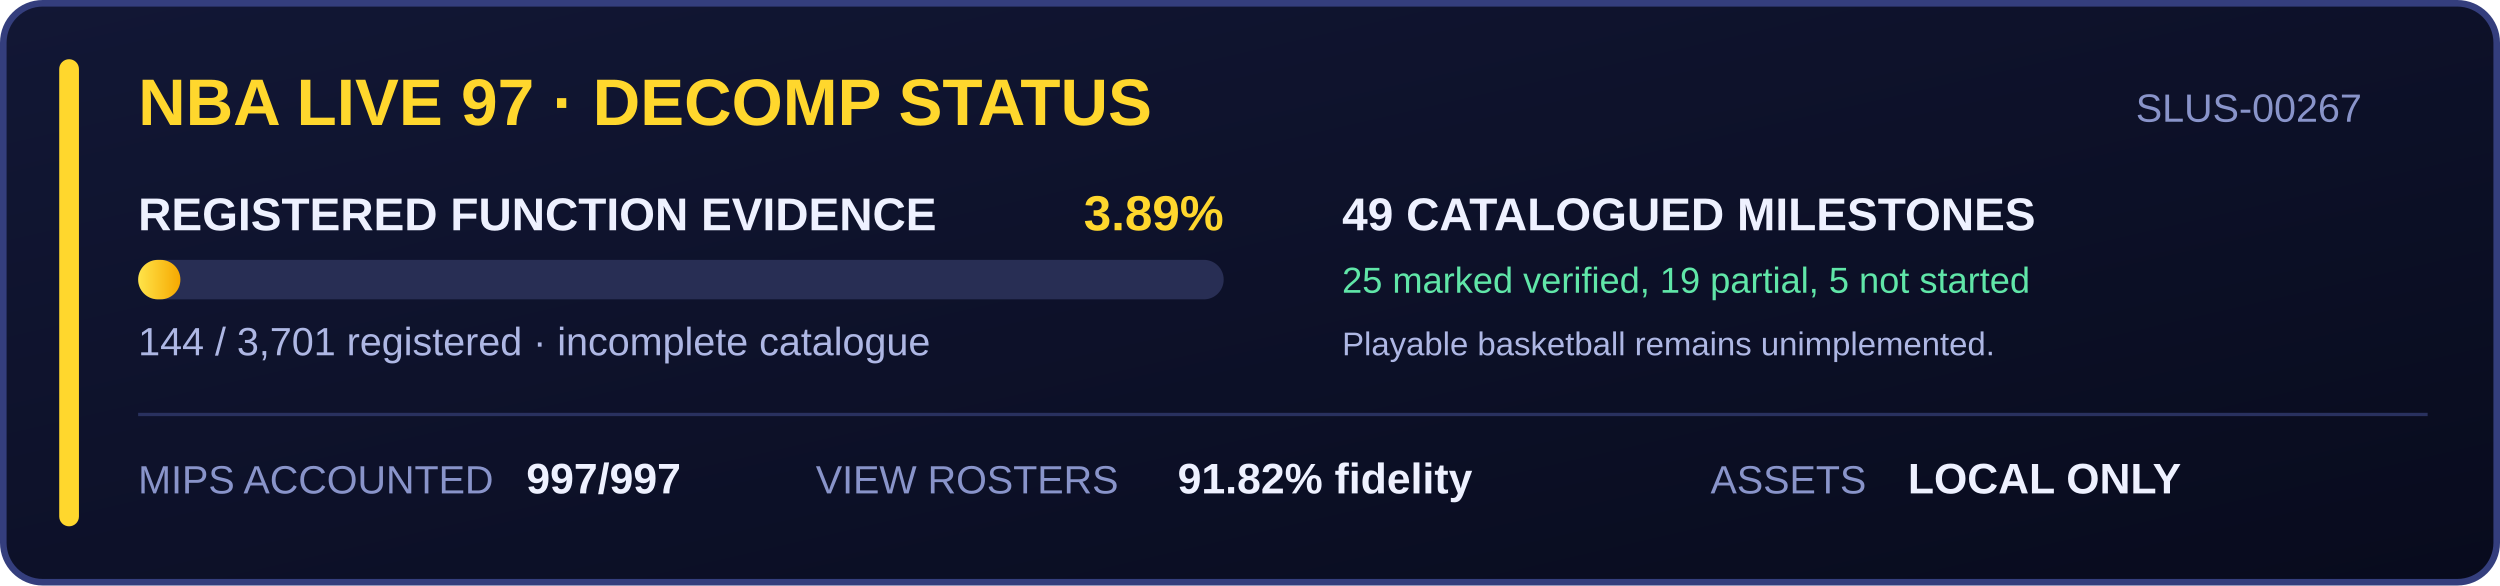
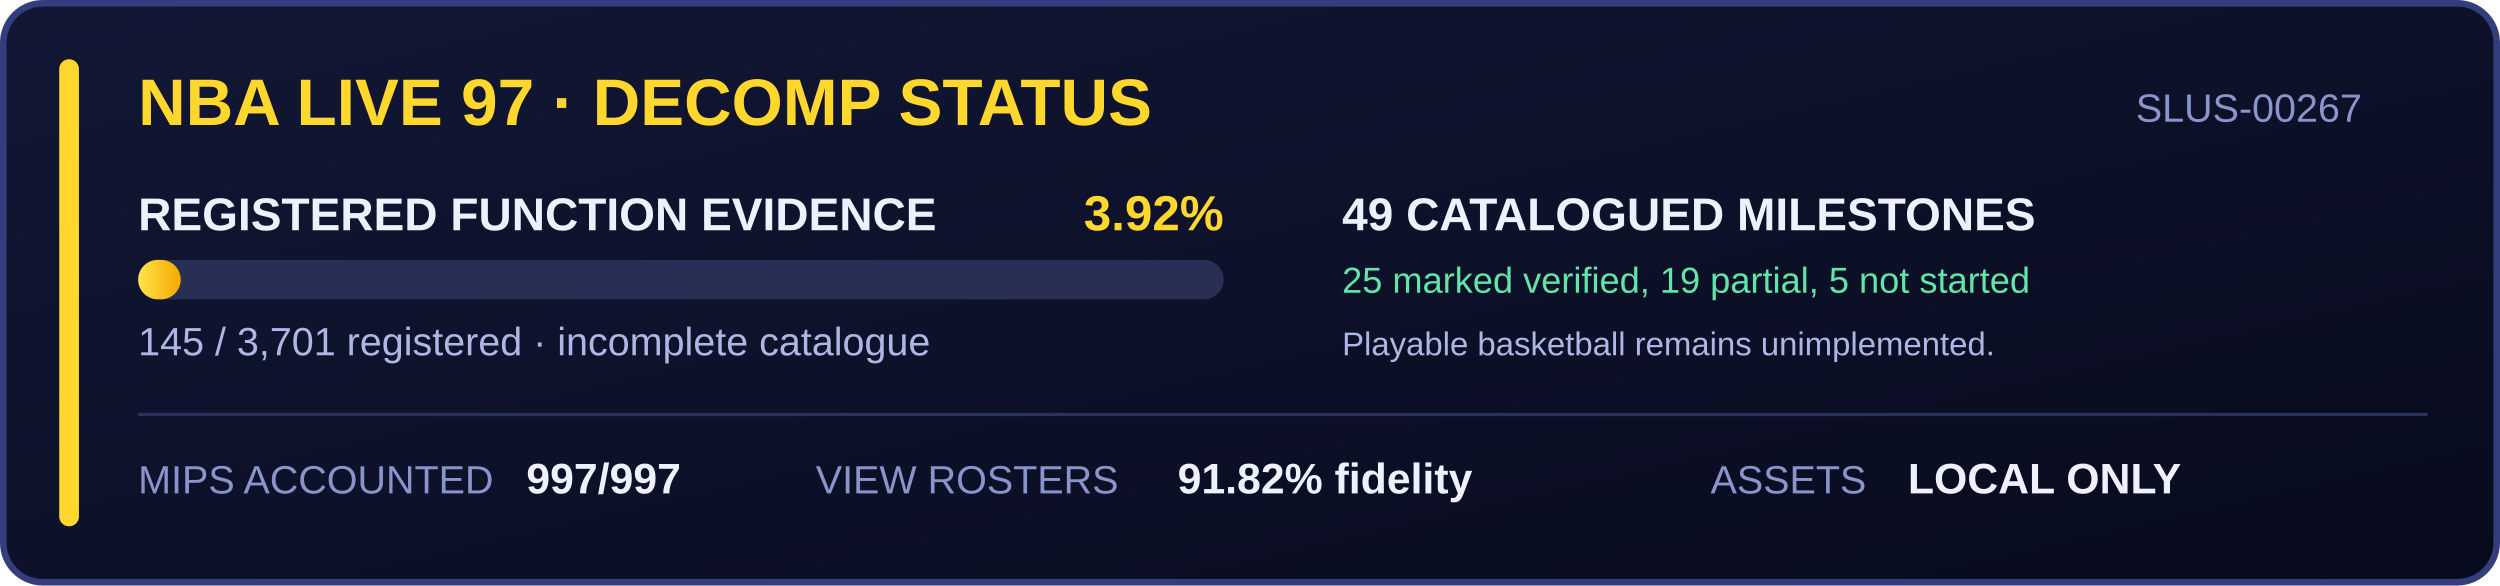
<svg xmlns="http://www.w3.org/2000/svg" width="760" height="178" viewBox="0 0 760 178" role="img" aria-labelledby="title desc">
  <defs>
    <linearGradient id="panel" x1="0" y1="0" x2="1" y2="1">
      <stop stop-color="#121735" />
      <stop offset="1" stop-color="#080b1d" />
    </linearGradient>
    <linearGradient id="gold" x1="0" y1="0" x2="1" y2="0">
      <stop stop-color="#ffe44a" />
      <stop offset="1" stop-color="#f6a800" />
    </linearGradient>
  </defs>
  <rect x="1" y="1" width="758" height="176" rx="12" fill="url(#panel)" stroke="#343e7d" stroke-width="2" />
  <rect x="18" y="18" width="6" height="142" rx="3" fill="#ffd72d" />
  <g font-family="Segoe UI, Arial, sans-serif">
    <text x="42" y="38" fill="#ffd72d" font-size="20" font-weight="700">NBA LIVE 97 · DECOMP STATUS</text>
    <text x="718" y="37" fill="#8994ca" font-size="12" text-anchor="end">SLUS-00267</text>
    <text x="42" y="70" fill="#eef1ff" font-size="14" font-weight="600">REGISTERED FUNCTION EVIDENCE</text>
-     <text x="372" y="70" fill="#ffd72d" font-size="15" font-weight="700" text-anchor="end">3.89%</text>
+     <text x="372" y="70" fill="#ffd72d" font-size="15" font-weight="700" text-anchor="end">3.92%</text>
    <rect x="42" y="79" width="330" height="12" rx="6" fill="#282e54" />
-     <rect x="42" y="79" width="12.84" height="12" rx="6" fill="url(#gold)" />
-     <text x="42" y="108" fill="#aeb7e4" font-size="12">144 / 3,701 registered · incomplete catalogue</text>
+     <rect x="42" y="79" width="12.94" height="12" rx="6" fill="url(#gold)" />
+     <text x="42" y="108" fill="#aeb7e4" font-size="12">145 / 3,701 registered · incomplete catalogue</text>
    <text x="408" y="70" fill="#eef1ff" font-size="14" font-weight="600">49 CATALOGUED MILESTONES</text>
    <text x="408" y="89" fill="#60e6a8" font-size="11">25 marked verified, 19 partial, 5 not started</text>
    <text x="408" y="108" fill="#aeb7e4" font-size="10">Playable basketball remains unimplemented.</text>
    <line x1="42" y1="126" x2="738" y2="126" stroke="#29315f" />
    <text x="42" y="150" fill="#8994ca" font-size="12">MIPS ACCOUNTED</text>
    <text x="160" y="150" fill="#eef1ff" font-size="13" font-weight="700">997/997</text>
    <text x="248" y="150" fill="#8994ca" font-size="12">VIEW ROSTERS</text>
    <text x="358" y="150" fill="#eef1ff" font-size="13" font-weight="700">91.82% fidelity</text>
    <text x="520" y="150" fill="#8994ca" font-size="12">ASSETS</text>
    <text x="580" y="150" fill="#eef1ff" font-size="13" font-weight="700">LOCAL ONLY</text>
  </g>
</svg>
